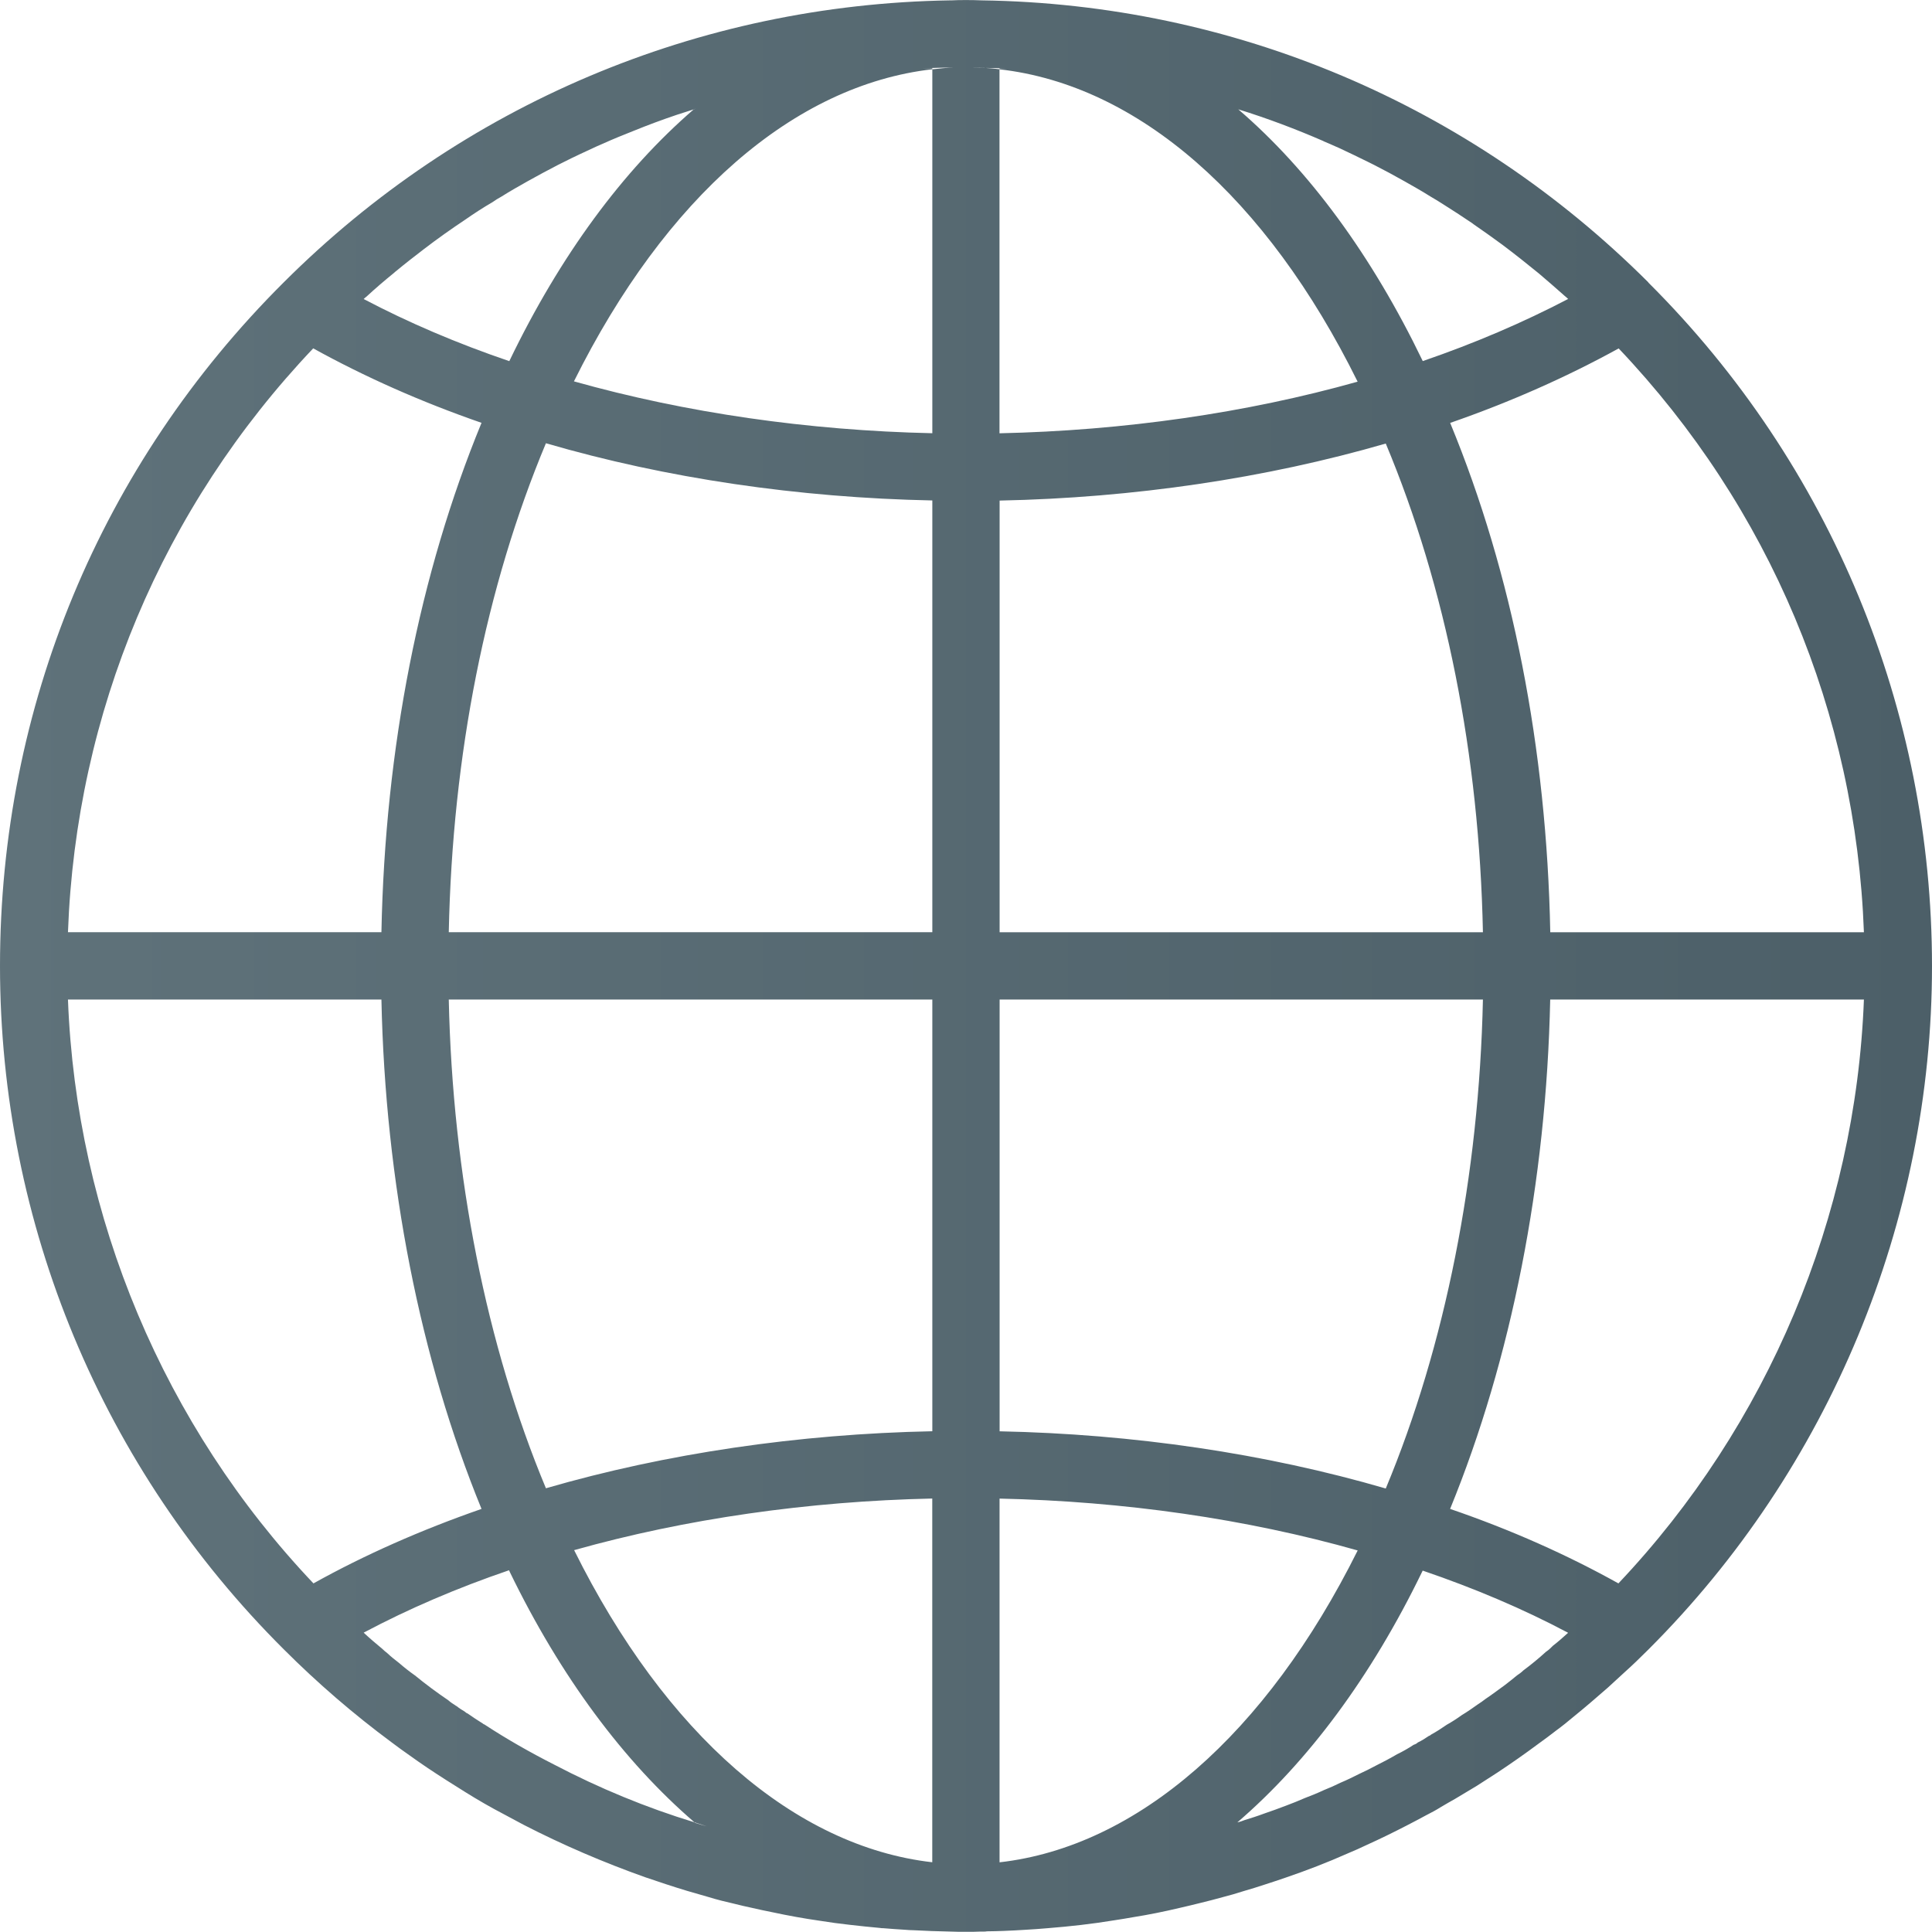
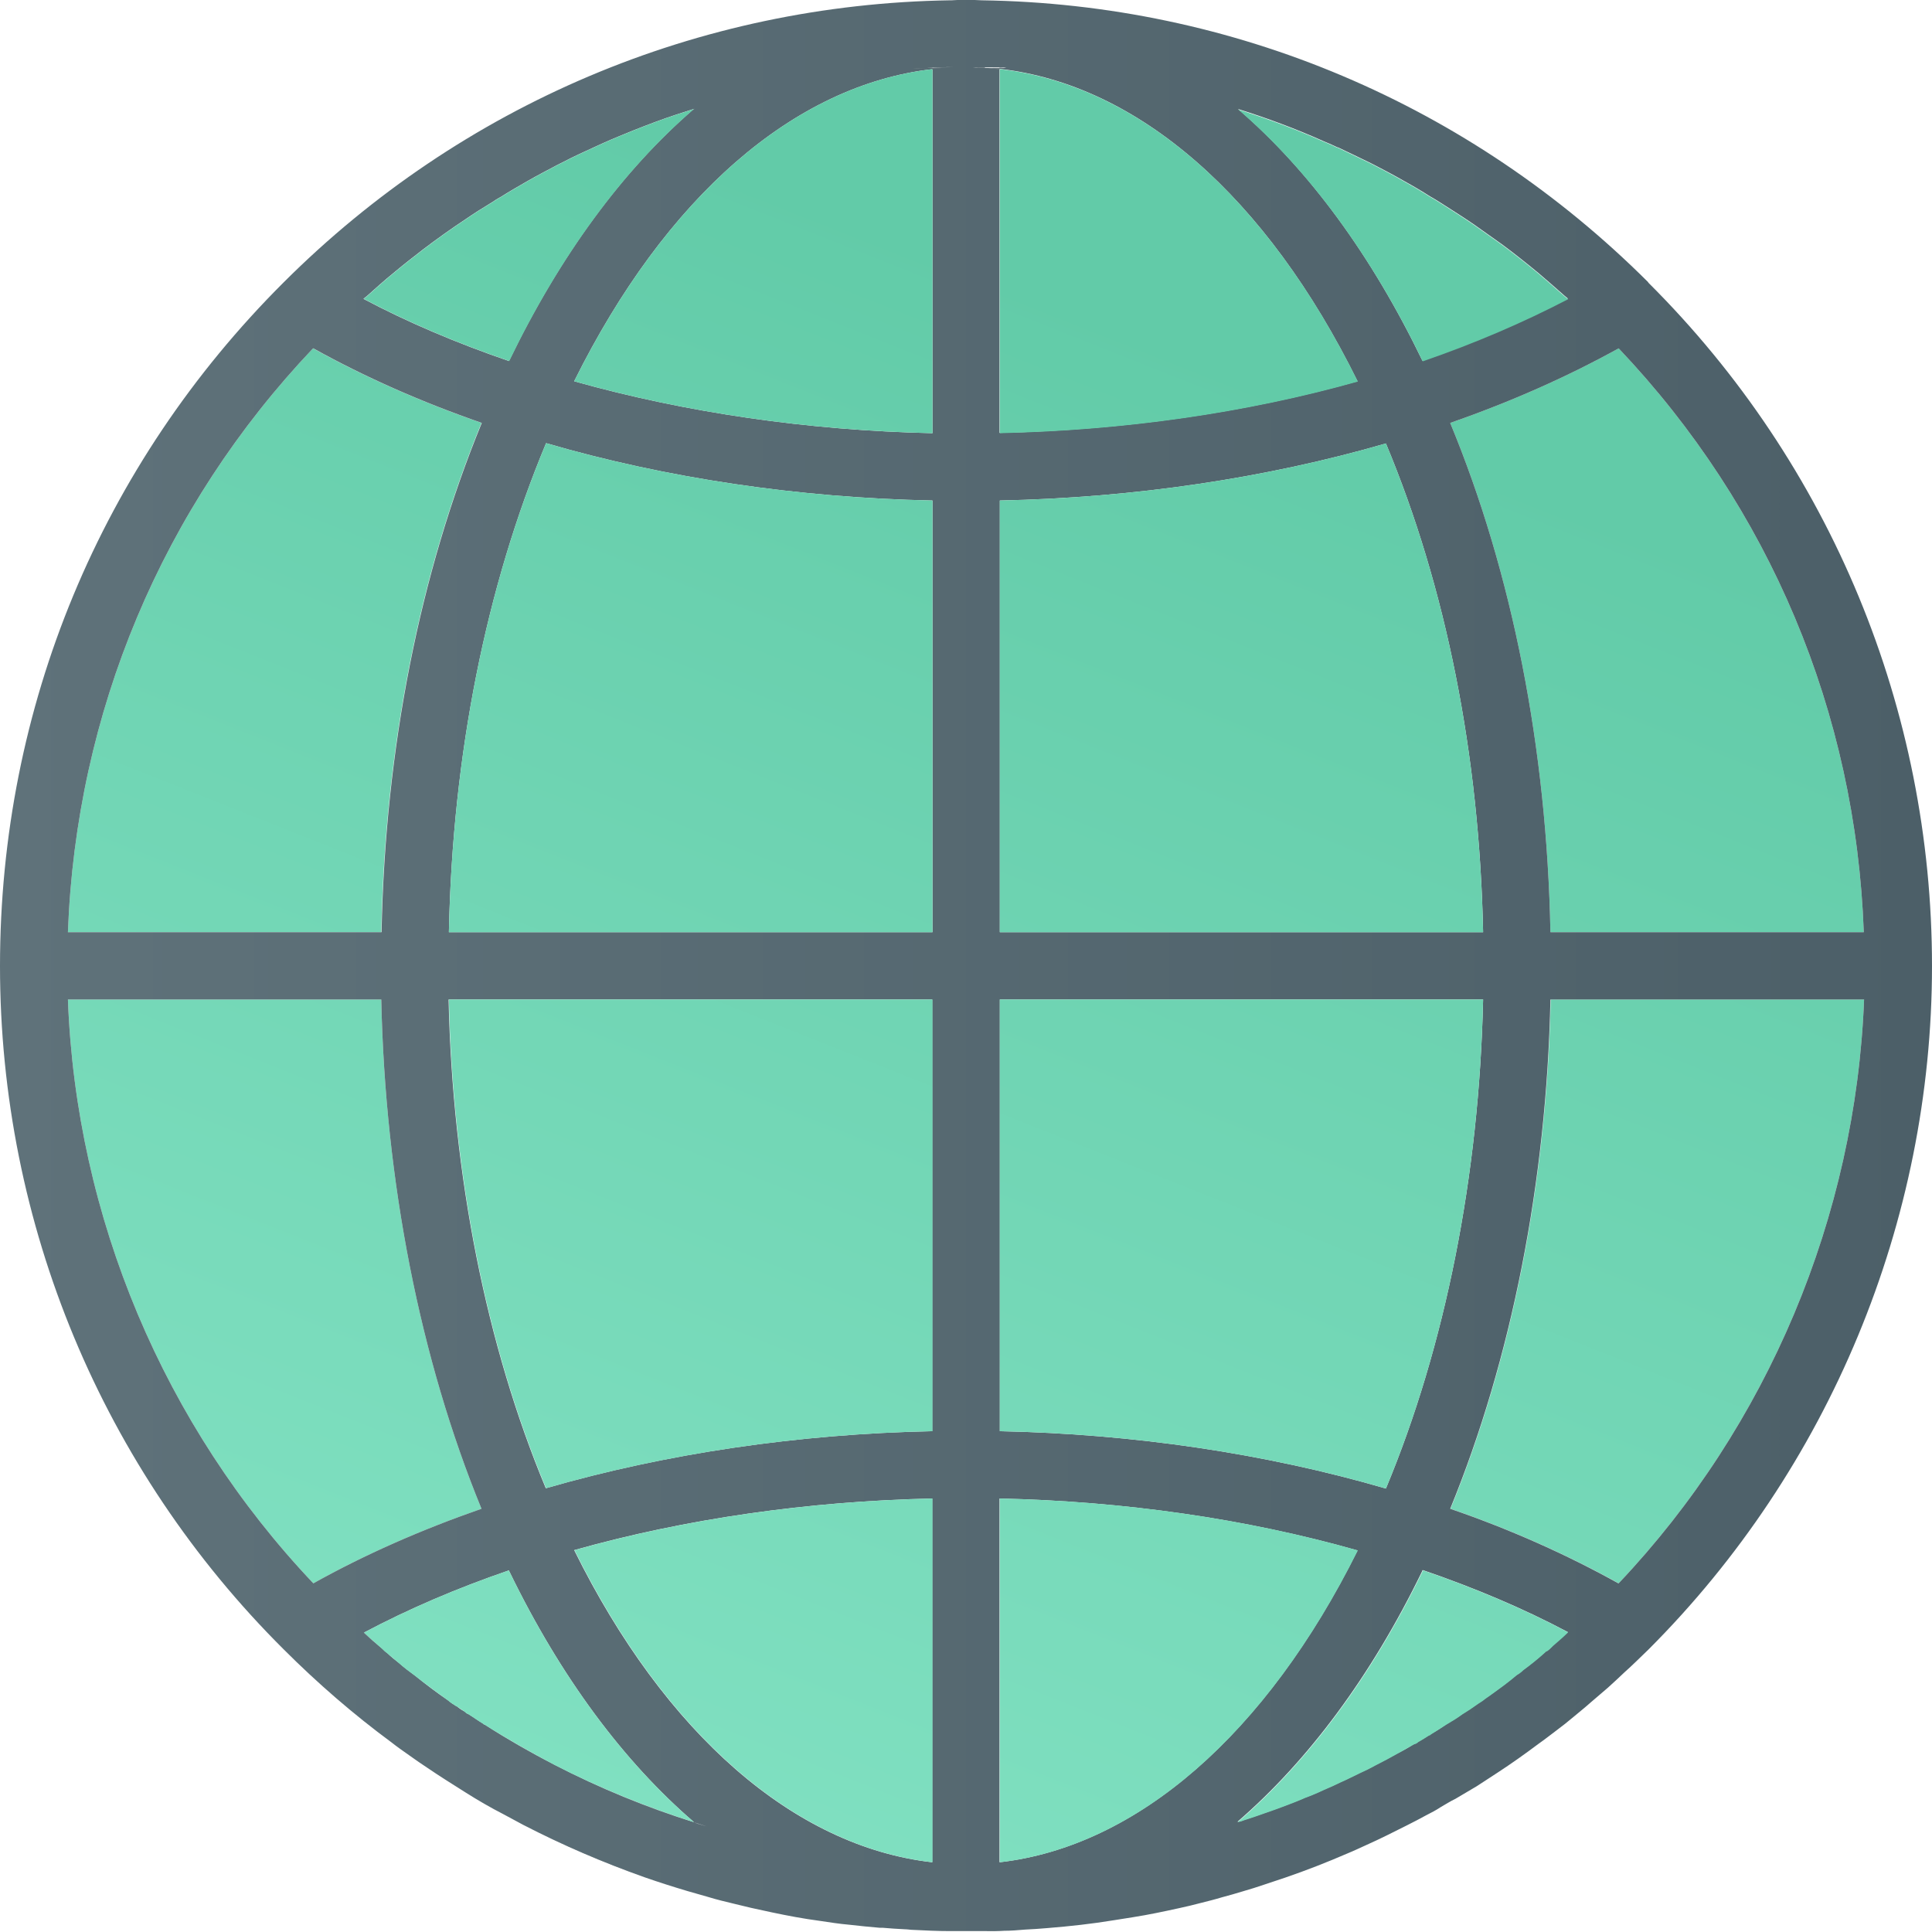
- <svg xmlns="http://www.w3.org/2000/svg" id="Layer_2" data-name="Layer 2" viewBox="0 0 314.4 314.34">
+ <svg xmlns="http://www.w3.org/2000/svg" xmlns:xlink="http://www.w3.org/1999/xlink" id="Layer_2" data-name="Layer 2" viewBox="0 0 64 63.99">
  <defs>
    <style>
      .cls-1 {
+         fill: url(#New_Gradient_Swatch_copy_2-4);
+       }
+ 
+       .cls-2 {
+         fill: url(#New_Gradient_Swatch_copy_2-7);
+       }
+ 
+       .cls-3 {
+         fill: url(#New_Gradient_Swatch_copy_2-6);
+       }
+ 
+       .cls-4 {
+         fill: url(#New_Gradient_Swatch_copy_2-16);
+       }
+ 
+       .cls-5 {
+         fill: url(#New_Gradient_Swatch_copy_2);
+       }
+ 
+       .cls-6 {
+         fill: url(#New_Gradient_Swatch_copy_2-2);
+       }
+ 
+       .cls-7 {
+         fill: url(#New_Gradient_Swatch_copy_2-15);
+       }
+ 
+       .cls-8 {
+         fill: url(#New_Gradient_Swatch_copy_2-8);
+       }
+ 
+       .cls-9 {
+         fill: url(#New_Gradient_Swatch_copy_2-5);
+       }
+ 
+       .cls-10 {
+         fill: url(#New_Gradient_Swatch_copy_2-14);
+       }
+ 
+       .cls-11 {
+         fill: #64737a;
+       }
+ 
+       .cls-12 {
+         fill: url(#New_Gradient_Swatch_copy_2-3);
+       }
+ 
+       .cls-13 {
+         fill: url(#New_Gradient_Swatch_copy_2-9);
+       }
+ 
+       .cls-14 {
+         fill: url(#New_Gradient_Swatch_copy_2-13);
+       }
+ 
+       .cls-15 {
        fill: url(#New_Gradient_Swatch_copy);
      }
+ 
+       .cls-16 {
+         fill: url(#New_Gradient_Swatch_copy_2-11);
+       }
+ 
+       .cls-17 {
+         fill: url(#New_Gradient_Swatch_copy_2-10);
+       }
+ 
+       .cls-18 {
+         fill: url(#New_Gradient_Swatch_copy_2-12);
+       }
    </style>
-     <linearGradient id="New_Gradient_Swatch_copy" data-name="New Gradient Swatch copy" x1="0" y1="157.17" x2="314.4" y2="157.17" gradientUnits="userSpaceOnUse">
+     <linearGradient id="New_Gradient_Swatch_copy_2" data-name="New Gradient Swatch copy 2" x1="4.36" y1="53.47" x2="23.6" y2="5.07" gradientUnits="userSpaceOnUse">
+       <stop offset="0" stop-color="#80e0c1" />
+       <stop offset="1" stop-color="#62cba8" />
+     </linearGradient>
+     <linearGradient id="New_Gradient_Swatch_copy_2-2" data-name="New Gradient Swatch copy 2" x1="43.24" y1="68.92" x2="62.47" y2="20.51" xlink:href="#New_Gradient_Swatch_copy_2" />
+     <linearGradient id="New_Gradient_Swatch_copy_2-3" data-name="New Gradient Swatch copy 2" x1="-1.53" y1="51.13" x2="17.7" y2="2.72" xlink:href="#New_Gradient_Swatch_copy_2" />
+     <linearGradient id="New_Gradient_Swatch_copy_2-4" data-name="New Gradient Swatch copy 2" x1="37.36" y1="66.58" x2="56.59" y2="18.17" xlink:href="#New_Gradient_Swatch_copy_2" />
+     <linearGradient id="New_Gradient_Swatch_copy" data-name="New Gradient Swatch copy" x1="0" y1="31.99" x2="64" y2="31.99" gradientUnits="userSpaceOnUse">
      <stop offset="0" stop-color="#5f727a" />
      <stop offset="1" stop-color="#4c5f68" />
    </linearGradient>
+     <linearGradient id="New_Gradient_Swatch_copy_2-5" data-name="New Gradient Swatch copy 2" x1="15.82" y1="58.03" x2="35.05" y2="9.62" xlink:href="#New_Gradient_Swatch_copy_2" />
+     <linearGradient id="New_Gradient_Swatch_copy_2-6" data-name="New Gradient Swatch copy 2" x1="30.51" y1="63.86" x2="49.75" y2="15.46" xlink:href="#New_Gradient_Swatch_copy_2" />
+     <linearGradient id="New_Gradient_Swatch_copy_2-7" data-name="New Gradient Swatch copy 2" x1="11.21" y1="56.19" x2="30.44" y2="7.78" xlink:href="#New_Gradient_Swatch_copy_2" />
+     <linearGradient id="New_Gradient_Swatch_copy_2-8" data-name="New Gradient Swatch copy 2" x1="25.9" y1="62.03" x2="45.14" y2="13.62" xlink:href="#New_Gradient_Swatch_copy_2" />
+     <linearGradient id="New_Gradient_Swatch_copy_2-9" data-name="New Gradient Swatch copy 2" x1="24.71" y1="61.56" x2="43.95" y2="13.15" xlink:href="#New_Gradient_Swatch_copy_2" />
+     <linearGradient id="New_Gradient_Swatch_copy_2-10" data-name="New Gradient Swatch copy 2" x1="-.31" y1="51.62" x2="18.93" y2="3.21" xlink:href="#New_Gradient_Swatch_copy_2" />
+     <linearGradient id="New_Gradient_Swatch_copy_2-11" data-name="New Gradient Swatch copy 2" x1="8.42" y1="55.09" x2="27.66" y2="6.68" xlink:href="#New_Gradient_Swatch_copy_2" />
+     <linearGradient id="New_Gradient_Swatch_copy_2-12" data-name="New Gradient Swatch copy 2" x1="18.53" y1="59.1" x2="37.76" y2="10.69" xlink:href="#New_Gradient_Swatch_copy_2" />
+     <linearGradient id="New_Gradient_Swatch_copy_2-13" data-name="New Gradient Swatch copy 2" x1="42.01" y1="68.43" x2="61.25" y2="20.02" xlink:href="#New_Gradient_Swatch_copy_2" />
+     <linearGradient id="New_Gradient_Swatch_copy_2-14" data-name="New Gradient Swatch copy 2" x1="33.3" y1="64.97" x2="52.53" y2="16.56" xlink:href="#New_Gradient_Swatch_copy_2" />
+     <linearGradient id="New_Gradient_Swatch_copy_2-15" data-name="New Gradient Swatch copy 2" x1="23.19" y1="60.96" x2="42.43" y2="12.55" xlink:href="#New_Gradient_Swatch_copy_2" />
+     <linearGradient id="New_Gradient_Swatch_copy_2-16" data-name="New Gradient Swatch copy 2" x1="17.03" y1="58.51" x2="36.26" y2="10.1" xlink:href="#New_Gradient_Swatch_copy_2" />
  </defs>
  <g id="Layer_1-2" data-name="Layer 1">
-     <path class="cls-1" d="m268.24,45.95C239.21,16.96,200.65.64,159.76.06c-1.64-.07-3.65-.07-4.93,0h-.26c-40.93.66-79.46,16.98-108.41,45.9C16.4,75.6,0,115.08,0,157.18s16.76,81.94,46.19,111.23c5.51,5.51,11.36,10.55,17.53,15.12.95.73,1.94,1.43,2.92,2.12,1.02.73,2.01,1.43,2.99,2.08,2.01,1.35,4.05,2.63,6.1,3.91s4.13,2.48,6.24,3.58c1.06.58,2.12,1.13,3.21,1.72,6.39,3.29,13.04,6.14,19.79,8.54,2.26.77,4.56,1.54,6.86,2.23,1.13.33,2.3.66,3.43.99,1.42.44,2.88.8,4.34,1.13.88.22,1.79.44,2.67.62,1.13.26,2.26.51,3.4.73,2.56.55,5.15,1.02,7.74,1.39,1.61.26,3.21.48,4.86.66,1.64.18,3.29.37,4.93.51.18.04.33.04.51.04,1.21.11,2.41.18,3.62.26.44.04.88.07,1.32.07,1.97.11,3.98.18,5.99.22.8.04,1.68.04,2.56.04s1.72,0,2.37-.04h.58c.15,0,.29,0,.44-.04.95,0,1.9-.04,2.81-.07,1.17-.04,2.3-.11,3.47-.18,1.21-.07,2.41-.15,3.62-.26,3.65-.29,7.23-.69,10.81-1.28,1.02-.15,2.08-.33,3.1-.51,2.52-.4,5.04-.91,7.52-1.5,1.17-.26,2.34-.55,3.51-.84,1.17-.29,2.34-.58,3.5-.91,1.13-.29,2.3-.62,3.43-.99,1.17-.33,2.3-.69,3.43-1.06,1.13-.37,2.26-.73,3.4-1.13,3.43-1.17,6.83-2.48,10.11-3.94,1.06-.44,2.12-.91,3.18-1.42,2.19-.99,4.35-2.05,6.46-3.14,1.06-.55,2.12-1.1,3.18-1.68.8-.4,1.61-.84,2.37-1.32.77-.44,1.53-.91,2.34-1.35,1.17-.69,2.3-1.39,3.47-2.08l3.4-2.19c2.26-1.5,4.45-3.03,6.65-4.67.98-.69,1.93-1.42,2.88-2.15.95-.69,1.9-1.46,2.85-2.26.95-.77,1.86-1.53,2.81-2.34.91-.8,1.83-1.57,2.74-2.37.91-.84,1.79-1.64,2.7-2.48,1.31-1.17,2.63-2.45,3.91-3.73l.04-.04c29.36-29.32,46.12-69.56,46.12-111.19s-16.4-81.57-46.15-111.22Zm-208.58,2.3c1.46-1.35,2.96-2.63,4.49-3.87.07-.07.18-.18.29-.25,1.46-1.21,3-2.41,4.53-3.58,2.19-1.68,4.46-3.29,6.76-4.82,1.42-.99,2.88-1.94,4.38-2.81.47-.33.98-.66,1.53-.95,1.39-.88,2.81-1.68,4.23-2.48,1.64-.91,3.25-1.79,4.89-2.63.29-.15.58-.29.88-.44,1.79-.91,3.62-1.75,5.44-2.59.37-.15.73-.33,1.1-.48,1.61-.73,3.25-1.39,4.89-2.04,2.34-.95,4.67-1.82,7.08-2.63.91-.29,1.83-.58,2.74-.88,0,0,.04,0,.04-.04.15-.04.29-.07.44-.11-.15.04-.29.07-.48.15-11.5,9.93-21.73,23.77-30.01,40.97-8.47-2.88-16.43-6.28-23.7-10.11.15-.15.33-.29.47-.4Zm92.06,184.66c-21.8.44-43.34,3.61-62.88,9.28-9.68-23.19-15.19-50.9-15.81-79.53h78.69v70.26Zm0-81.21h-78.69c.59-28.88,6.03-56.2,15.81-79.57,19.54,5.7,41.08,8.87,62.88,9.31v70.25ZM50.97,56.69c8.32,4.6,17.49,8.69,27.39,12.12-10.08,24.5-15.7,52.91-16.29,82.89H11.06c1.31-35.71,15.34-69.12,39.91-95.01ZM11.06,162.66h51.01c.62,29.72,6.32,58.54,16.29,82.89-9.86,3.43-19.02,7.48-27.35,12.12-24.32-25.63-38.6-59.59-39.95-95.01Zm102.02,133.97l-.04-.04-.04-.04c-7.89-2.41-15.48-5.55-22.82-9.39-3.87-1.97-7.67-4.12-11.36-6.54-.07,0-.18-.07-.26-.15-.84-.51-1.64-1.06-2.48-1.64-.15-.04-.29-.15-.44-.29-.44-.26-.91-.55-1.35-.91-.07,0-.11-.04-.18-.11-.37-.22-.8-.51-1.17-.84-1.83-1.24-3.65-2.59-5.44-4.05-.88-.62-1.72-1.28-2.56-2.01-.66-.51-1.31-1.02-1.93-1.61-.29-.22-.55-.44-.8-.69-1.02-.84-2.05-1.72-3.03-2.63.04,0,.04-.04.07-.04,7.23-3.84,15.12-7.23,23.59-10.12.04.07.07.18.11.26,8.29,17.09,18.59,30.89,30.05,40.75.66.22,1.35.44,2.01.66-.66-.18-1.32-.37-1.94-.58Zm-19.65-44.37c18.15-5.11,38.09-7.96,58.28-8.4v59.19c-22.38-2.56-43.42-20.85-58.28-50.79ZM151.72,11.27v59.23c-20.19-.44-40.13-3.32-58.32-8.44,14.9-29.98,35.79-48.2,58.32-50.79v-.18c-1.1.04-2.19.07-3.25.15,1.06-.07,2.15-.11,3.25-.18,1.13-.04,2.3-.07,3.43-.07-1.13.04-2.3.15-3.43.29Zm151.61,140.44h-51.05c-.58-29.94-6.17-58.39-16.29-82.89,9.89-3.43,19.06-7.52,27.42-12.12,24.57,25.89,38.6,59.3,39.91,95.01Zm-140.66,0v-70.25c21.8-.44,43.31-3.62,62.84-9.28,9.78,23.37,15.23,50.68,15.81,79.53h-78.65Zm78.65,10.95c-.62,28.63-6.14,56.38-15.81,79.57-19.54-5.7-41.08-8.87-62.84-9.31v-70.26h78.65Zm-25.93-139.67c.66.26,1.28.55,1.94.84.15.07.33.15.51.22,1.68.77,3.29,1.57,4.93,2.37.29.15.58.29.88.44,1.64.84,3.29,1.72,4.89,2.63,1.42.8,2.85,1.61,4.23,2.48.62.37,1.24.73,1.86,1.13,1.68,1.06,3.32,2.12,4.93,3.21.11.07.18.15.29.22,1.54,1.06,3.07,2.15,4.57,3.25,2.04,1.53,4.02,3.1,5.99,4.71,1.42,1.21,2.81,2.41,4.2,3.65.18.15.4.33.58.51-7.27,3.8-15.15,7.19-23.66,10.11-8.29-17.2-18.51-31.08-30.02-40.97,4.71,1.46,9.35,3.21,13.88,5.18Zm-55.1-11.94c-.29-.04-.58-.04-.88-.04-.4-.04-.8-.07-1.17-.07.33,0,.66,0,1.02.04.29,0,.55.04.84.04.07,0,.11,0,.18.04.8,0,1.57,0,2.37.04.37,0,.77.04,1.13.07-.37-.04-.77-.04-1.13-.04v.15c22.53,2.56,43.42,20.78,58.28,50.83-18.15,5.11-38.09,7.96-58.28,8.4V11.27c-.8-.11-1.57-.18-2.37-.22Zm2.37,292.01v-59.19c20.19.44,40.13,3.29,58.28,8.44-14.9,29.91-35.89,48.2-58.28,50.75Zm90.01-35.2c-.33.33-.62.62-.95.84q-.04.07-.07.04c-1.24,1.13-2.48,2.15-3.76,3.1-.33.33-.69.58-1.02.8-.66.55-1.31,1.06-1.97,1.57-1.06.77-2.12,1.57-3.21,2.3-.37.29-.73.55-1.13.8-.88.62-1.75,1.24-2.67,1.79-.8.58-1.61,1.1-2.45,1.57-.84.58-1.68,1.13-2.56,1.61-.11.11-.22.18-.37.22-.58.4-1.17.77-1.79,1.06-.18.18-.4.29-.66.37-.88.58-1.79,1.1-2.7,1.54-1.13.66-2.3,1.28-3.47,1.86-.88.47-1.75.91-2.63,1.31-1.02.51-2.04,1.02-3.1,1.46-.88.44-1.79.84-2.7,1.2-1.02.48-2.08.91-3.14,1.31-.99.44-2.01.84-3.07,1.24-1.17.44-2.34.88-3.54,1.28-1.06.4-2.12.73-3.18,1.06-.37.15-.77.29-1.17.37,11.47-9.86,21.76-23.66,30.05-40.75.04-.07.07-.15.11-.22,8.44,2.88,16.36,6.24,23.59,10.08.04,0,.04.04.07.04-.84.77-1.68,1.5-2.52,2.15Zm10.7-10.19c-8.33-4.64-17.49-8.73-27.39-12.12,9.97-24.36,15.66-53.17,16.29-82.89h51.05c-1.35,35.38-15.66,69.34-39.95,95.01Z" />
+     <g>
+       <path class="cls-11" d="m12.06,54.08s0,0-.01,0c.2.19.41.36.62.54-.2-.18-.4-.35-.6-.54Zm3.98,3.05c.75.49,1.52.93,2.31,1.33-.79-.42-1.55-.85-2.31-1.33Zm2.31,1.33c1.49.78,3.04,1.42,4.65,1.91-1.6-.51-3.15-1.14-4.65-1.91Zm4.65,1.91h0s0,.01,0,.01c.13.04.26.08.39.12-.13-.04-.28-.09-.41-.13Zm9.69,3.6s-.06,0-.09,0c.22,0,.45,0,.66-.02-.19,0-.38.01-.57.01Zm.42-61.72c-.16,0-.32,0-.48,0,.16,0,.32,0,.48.01.07,0,.16,0,.23,0-.07,0-.16-.02-.23-.02Zm-.52-.01c-.06,0-.11,0-.17,0-.07,0-.14,0-.21,0,.07,0,.16,0,.24.02.06,0,.12,0,.18,0-.02,0-.02,0-.04,0Zm-1.71,0c-.22.01-.45.02-.66.04.22-.02.44-.02.66-.03.23-.01.47-.02.7-.02-.23,0-.47,0-.7.02Zm-7.89,1.37s0,0,0,0c.04-.01.07-.02.1-.03-.03,0-.06.02-.09.02Zm28.95,50.46c-.16.16-.33.3-.5.45.17-.13.34-.28.51-.44,0,0,0,0-.01,0Z" />
+       <path class="cls-5" d="m15.95,49.98c-2.01.7-3.87,1.52-5.57,2.47-4.95-5.22-7.86-12.13-8.13-19.34h10.38c.13,6.05,1.29,11.92,3.32,16.87Z" />
+       <path class="cls-6" d="m61.75,33.11c-.28,7.2-3.19,14.12-8.13,19.34-1.69-.94-3.56-1.78-5.57-2.47,2.03-4.96,3.19-10.82,3.32-16.87h10.39Z" />
+       <path class="cls-12" d="m15.95,14.01c-2.05,4.99-3.2,10.77-3.32,16.87H2.25c.27-7.27,3.12-14.07,8.12-19.34,1.69.94,3.56,1.77,5.58,2.47Z" />
+       <path class="cls-1" d="m61.75,30.88h-10.39c-.12-6.09-1.26-11.89-3.32-16.87,2.01-.7,3.88-1.53,5.58-2.47,5,5.27,7.86,12.07,8.12,19.34Z" />
+       <path class="cls-11" d="m33.11,2.26c-.16,0-.32,0-.48,0,.16,0,.32.02.48.04v-.03c.07,0,.16,0,.23,0-.07,0-.16-.02-.23-.02Zm-10.11,58.11h0s0,.01,0,.01c.13.04.26.08.39.12-.13-.04-.28-.09-.41-.13ZM31.58,2.23c-.23,0-.47,0-.7.02-.22.01-.45.02-.66.04.22-.02.44-.02.66-.03v.04c.23-.03.47-.05.7-.06Zm-8.59,1.38s0,0,0,0c.04-.01.07-.02.1-.03-.03,0-.06.02-.09.02Z" />
+       <path class="cls-15" d="m54.6,9.35C48.69,3.45,40.85.13,32.52.01c-.33-.02-.74-.02-1,0h-.05C23.13.14,15.29,3.47,9.4,9.35,3.34,15.39,0,23.43,0,32s3.41,16.68,9.4,22.64c1.12,1.12,2.31,2.15,3.57,3.08.19.15.39.29.59.43.21.15.41.29.61.42.41.28.83.54,1.24.8s.84.51,1.27.73c.22.12.43.23.65.35,1.3.67,2.65,1.25,4.03,1.74.46.16.93.31,1.4.45.23.07.47.13.7.2.29.09.59.16.88.23.18.04.36.09.54.13.23.05.46.1.69.15.52.11,1.05.21,1.58.28.33.05.65.1.99.13.33.04.67.07,1,.1.04,0,.07,0,.1,0,.25.02.49.04.74.05.09,0,.18.02.27.02.4.02.81.04,1.22.04.16,0,.34,0,.52,0s.35,0,.48,0h.12s.06,0,.09,0c.19,0,.39,0,.57-.01.24,0,.47-.02.71-.04.25-.01.49-.03.74-.05.74-.06,1.47-.14,2.2-.26.21-.03.42-.07.63-.1.51-.08,1.03-.19,1.53-.3.24-.05.48-.11.71-.17.24-.06.48-.12.71-.19.23-.06.47-.13.7-.2.24-.07.47-.14.7-.22s.46-.15.69-.23c.7-.24,1.39-.51,2.06-.8.22-.09.43-.19.65-.29.45-.2.88-.42,1.32-.64.22-.11.43-.22.65-.34.16-.08.33-.17.48-.27.16-.09.31-.19.48-.27.24-.14.47-.28.71-.42l.69-.45c.46-.3.91-.62,1.35-.95.2-.14.39-.29.59-.44.19-.14.39-.3.58-.46.19-.16.38-.31.57-.48.19-.16.37-.32.56-.48.19-.17.36-.33.55-.51.27-.24.53-.5.8-.76h0c5.98-5.98,9.39-14.17,9.39-22.64s-3.34-16.61-9.4-22.64Zm-42.46.47c.3-.27.6-.54.91-.79.02-.01.04-.04.06-.05.3-.25.61-.49.92-.73.45-.34.91-.67,1.38-.98.29-.2.59-.39.89-.57.1-.07.2-.13.31-.19.28-.18.57-.34.86-.51.33-.19.66-.36,1-.54.06-.03.12-.06.18-.09.36-.19.74-.36,1.11-.53.07-.03.15-.07.22-.1.33-.15.66-.28,1-.42.48-.19.95-.37,1.44-.53.19-.06.37-.12.56-.18,0,0,0,0,0,0,.03,0,.06-.01.09-.02-.03,0-.06.02-.1.03-2.34,2.02-4.42,4.84-6.11,8.34-1.72-.59-3.35-1.28-4.82-2.06.03-.03.07-.06.1-.08Zm18.74,37.59c-4.44.09-8.82.74-12.8,1.89-1.97-4.72-3.09-10.36-3.22-16.19h16.02v14.3Zm0-16.53H14.87c.12-5.88,1.23-11.44,3.22-16.2,3.98,1.16,8.36,1.81,12.8,1.9v14.3ZM10.38,11.54c1.69.94,3.56,1.77,5.58,2.47-2.05,4.99-3.2,10.77-3.32,16.87H2.25c.27-7.27,3.12-14.07,8.12-19.34ZM2.25,33.11h10.38c.13,6.05,1.29,11.92,3.32,16.87-2.01.7-3.87,1.52-5.57,2.47-4.95-5.22-7.86-12.13-8.13-19.34Zm20.77,27.27h0s0-.01,0-.01c-1.61-.49-3.15-1.13-4.65-1.91-.79-.4-1.56-.84-2.31-1.33-.01,0-.04-.01-.05-.03-.17-.1-.33-.22-.51-.33-.03,0-.06-.03-.09-.06-.09-.05-.19-.11-.28-.19-.01,0-.02,0-.04-.02-.07-.04-.16-.1-.24-.17-.37-.25-.74-.53-1.11-.83-.18-.13-.35-.26-.52-.41-.13-.1-.27-.21-.39-.33-.06-.04-.11-.09-.16-.14-.21-.17-.42-.35-.62-.54,0,0,0,0,.01,0,1.47-.78,3.08-1.47,4.8-2.06,0,.02.01.04.02.05,1.69,3.48,3.78,6.29,6.12,8.3.13.04.27.09.41.13-.13-.04-.27-.07-.39-.12Zm-4-9.03c3.69-1.04,7.75-1.62,11.86-1.71v12.05c-4.56-.52-8.84-4.24-11.86-10.34ZM30.89,2.29v12.06c-4.11-.09-8.17-.68-11.87-1.72,3.03-6.1,7.28-9.81,11.87-10.34v-.04c-.22,0-.45.02-.66.03.22-.02.44-.02.66-.04.23,0,.47-.02.7-.02-.23,0-.47.03-.7.06Zm30.86,28.59h-10.39c-.12-6.09-1.26-11.89-3.32-16.87,2.01-.7,3.88-1.53,5.58-2.47,5,5.27,7.86,12.07,8.12,19.34Zm-28.63,0v-14.3c4.44-.09,8.82-.74,12.79-1.89,1.99,4.76,3.1,10.32,3.22,16.19h-16.01Zm16.01,2.23c-.13,5.83-1.25,11.48-3.22,16.2-3.98-1.16-8.36-1.81-12.79-1.9v-14.3h16.01Zm-5.28-28.43c.13.05.26.11.39.17.03.02.07.03.1.04.34.16.67.32,1,.48.06.03.12.06.18.09.33.17.67.35,1,.54.29.16.58.33.86.51.13.07.25.15.38.23.34.22.68.43,1,.65.02.01.04.03.06.04.31.22.62.44.93.66.42.31.82.63,1.22.96.29.25.57.49.85.74.04.03.08.07.12.1-1.48.77-3.08,1.46-4.82,2.06-1.69-3.5-3.77-6.33-6.11-8.34.96.3,1.9.65,2.82,1.06Zm-11.22-2.43c-.06,0-.12,0-.18,0-.08,0-.16-.02-.24-.02.07,0,.13,0,.21,0,.06,0,.11,0,.17,0,.02,0,.02,0,.04,0,.16,0,.32,0,.48,0,.07,0,.16,0,.23.02-.07,0-.16,0-.23,0v.03c4.59.52,8.84,4.23,11.86,10.35-3.69,1.04-7.75,1.62-11.86,1.71V2.29c-.16-.02-.32-.04-.48-.04Zm.48,59.44v-12.05c4.11.09,8.17.67,11.86,1.72-3.03,6.09-7.31,9.81-11.86,10.33Zm18.32-7.17c-.07.07-.13.13-.19.17t-.02,0c-.25.23-.51.44-.77.63-.07.07-.14.12-.21.16-.13.11-.27.22-.4.32-.22.16-.43.32-.65.47-.07.06-.15.11-.23.16-.18.13-.36.25-.54.36-.16.12-.33.22-.5.32-.17.12-.34.23-.52.33-.02.02-.04.04-.07.04-.12.08-.24.16-.36.22-.04.04-.08.06-.13.07-.18.12-.36.22-.55.31-.23.13-.47.26-.71.38-.18.1-.36.19-.54.27-.21.1-.42.21-.63.3-.18.09-.36.17-.55.25-.21.1-.42.19-.64.27-.2.09-.41.17-.62.25-.24.09-.48.18-.72.26-.22.08-.43.15-.65.22-.07.03-.16.06-.24.07,2.33-2.01,4.43-4.82,6.12-8.3,0-.02.01-.03.02-.04,1.72.59,3.33,1.27,4.8,2.05,0,0,0,0,.01,0-.17.16-.34.3-.51.44Zm2.18-2.07c-1.69-.94-3.56-1.78-5.57-2.47,2.03-4.96,3.19-10.82,3.32-16.87h10.39c-.28,7.2-3.19,14.12-8.13,19.34Z" />
+       <path class="cls-9" d="m30.89,33.11v14.3c-4.44.09-8.82.74-12.8,1.89-1.97-4.72-3.09-10.36-3.22-16.19h16.02Z" />
+       <path class="cls-3" d="m49.13,33.11c-.13,5.83-1.25,11.48-3.22,16.2-3.98-1.16-8.36-1.81-12.79-1.9v-14.3h16.01Z" />
+       <path class="cls-2" d="m30.89,16.58v14.3H14.87c.12-5.88,1.23-11.44,3.22-16.2,3.98,1.16,8.36,1.81,12.8,1.9Z" />
+       <path class="cls-8" d="m49.13,30.88h-16.01v-14.3c4.44-.09,8.82-.74,12.79-1.89,1.99,4.76,3.1,10.32,3.22,16.19Z" />
+       <path class="cls-11" d="m32.42,2.23c-.07,0-.14,0-.21,0,.07,0,.16,0,.24.02h.14c-.06,0-.11,0-.17,0Z" />
+       <path class="cls-13" d="m51.95,9.91c-1.48.77-3.08,1.46-4.82,2.06-1.69-3.5-3.77-6.33-6.11-8.34.96.3,1.9.65,2.82,1.06.13.05.26.11.39.17.03.02.07.03.1.04.33.16.67.32,1,.48.06.03.12.06.18.09.33.17.67.35,1,.54.29.16.58.33.86.51.13.07.25.15.38.23.34.22.68.43,1,.65.02.01.04.03.06.04.31.22.62.44.93.66.42.31.82.63,1.22.96.29.25.57.49.85.74.04.03.08.07.12.1Z" />
+       <path class="cls-17" d="m22.98,3.62c-2.34,2.02-4.42,4.84-6.11,8.34-1.72-.59-3.35-1.28-4.82-2.06.03-.03.07-.06.1-.08.3-.27.6-.54.91-.79.02-.01.04-.04.06-.05.3-.25.61-.49.92-.73.45-.34.91-.67,1.38-.98.29-.2.59-.39.89-.57.1-.07.2-.13.31-.19.28-.18.57-.34.86-.51.33-.19.66-.36,1-.54.06-.03.12-.06.18-.09.36-.19.74-.36,1.11-.53.07-.03.15-.07.22-.1.33-.15.66-.28,1-.42.48-.19.95-.37,1.44-.53.19-.06.37-.12.56-.18Z" />
+       <path class="cls-16" d="m30.89,2.29v12.06c-4.11-.09-8.17-.68-11.87-1.72,3.03-6.1,7.28-9.81,11.87-10.34Z" />
+       <path class="cls-18" d="m44.98,12.64c-3.69,1.04-7.75,1.62-11.86,1.71V2.29c4.59.52,8.84,4.23,11.86,10.35Z" />
+       <path class="cls-11" d="m17.34,60.44c1.3.68,2.65,1.26,4.03,1.74-1.38-.49-2.73-1.07-4.03-1.74Z" />
+       <path class="cls-14" d="m51.94,54.08c-.16.16-.33.3-.5.45-.07.07-.13.13-.19.17t-.02,0c-.25.23-.51.44-.77.63-.07.07-.14.12-.21.16-.13.11-.27.22-.4.32-.22.16-.43.32-.65.47-.07.06-.15.11-.23.16-.18.13-.36.25-.54.36-.16.12-.33.22-.5.32-.17.11-.34.22-.52.33-.02.02-.04.04-.07.04-.12.08-.24.15-.36.22-.04.04-.08.06-.13.07-.19.1-.36.21-.55.31-.23.13-.47.26-.71.38-.18.1-.36.19-.54.27-.21.1-.42.21-.63.3-.18.09-.36.17-.55.25-.21.1-.42.19-.64.27-.2.09-.41.17-.62.25-.24.09-.48.18-.72.26-.22.08-.43.15-.65.22-.07.03-.16.06-.24.07,2.33-2.01,4.43-4.82,6.12-8.3,0-.02.01-.03.02-.04,1.72.59,3.33,1.27,4.8,2.05Z" />
+       <path class="cls-10" d="m44.98,51.36c-3.03,6.09-7.31,9.81-11.86,10.33v-12.05c4.11.09,8.17.67,11.86,1.72Z" />
+       <path class="cls-7" d="m30.89,49.64v12.05c-4.56-.52-8.84-4.24-11.86-10.34,3.69-1.04,7.75-1.62,11.86-1.71Z" />
+       <path class="cls-4" d="m23.01,60.37c-1.6-.51-3.15-1.14-4.65-1.91-.79-.42-1.55-.85-2.31-1.33-.01,0-.04-.01-.05-.03-.17-.1-.33-.22-.51-.33-.03,0-.06-.03-.09-.06-.09-.07-.19-.13-.28-.19-.01,0-.02,0-.04-.02-.08-.05-.16-.1-.24-.17-.37-.27-.74-.54-1.11-.83-.18-.13-.35-.26-.52-.41-.13-.11-.26-.22-.39-.33-.06-.04-.11-.09-.16-.14-.2-.18-.4-.35-.6-.54,1.47-.78,3.08-1.47,4.8-2.06,0,.02.01.04.02.05,1.69,3.48,3.78,6.29,6.12,8.3Z" />
+       <path class="cls-11" d="m31.58,2.23c-.23,0-.47.03-.7.06v-.04c.23,0,.47-.02.7-.02Z" />
+       <path class="cls-11" d="m32.63,2.25c-.06,0-.12,0-.18,0-.08,0-.16-.02-.24-.02.07,0,.13,0,.21,0,.06,0,.11,0,.17,0,.02,0,.02,0,.04,0Z" />
+       <path class="cls-11" d="m33.11,2.26v.04c-.16-.02-.32-.04-.48-.04.16,0,.32,0,.48,0Z" />
+     </g>
  </g>
</svg>
